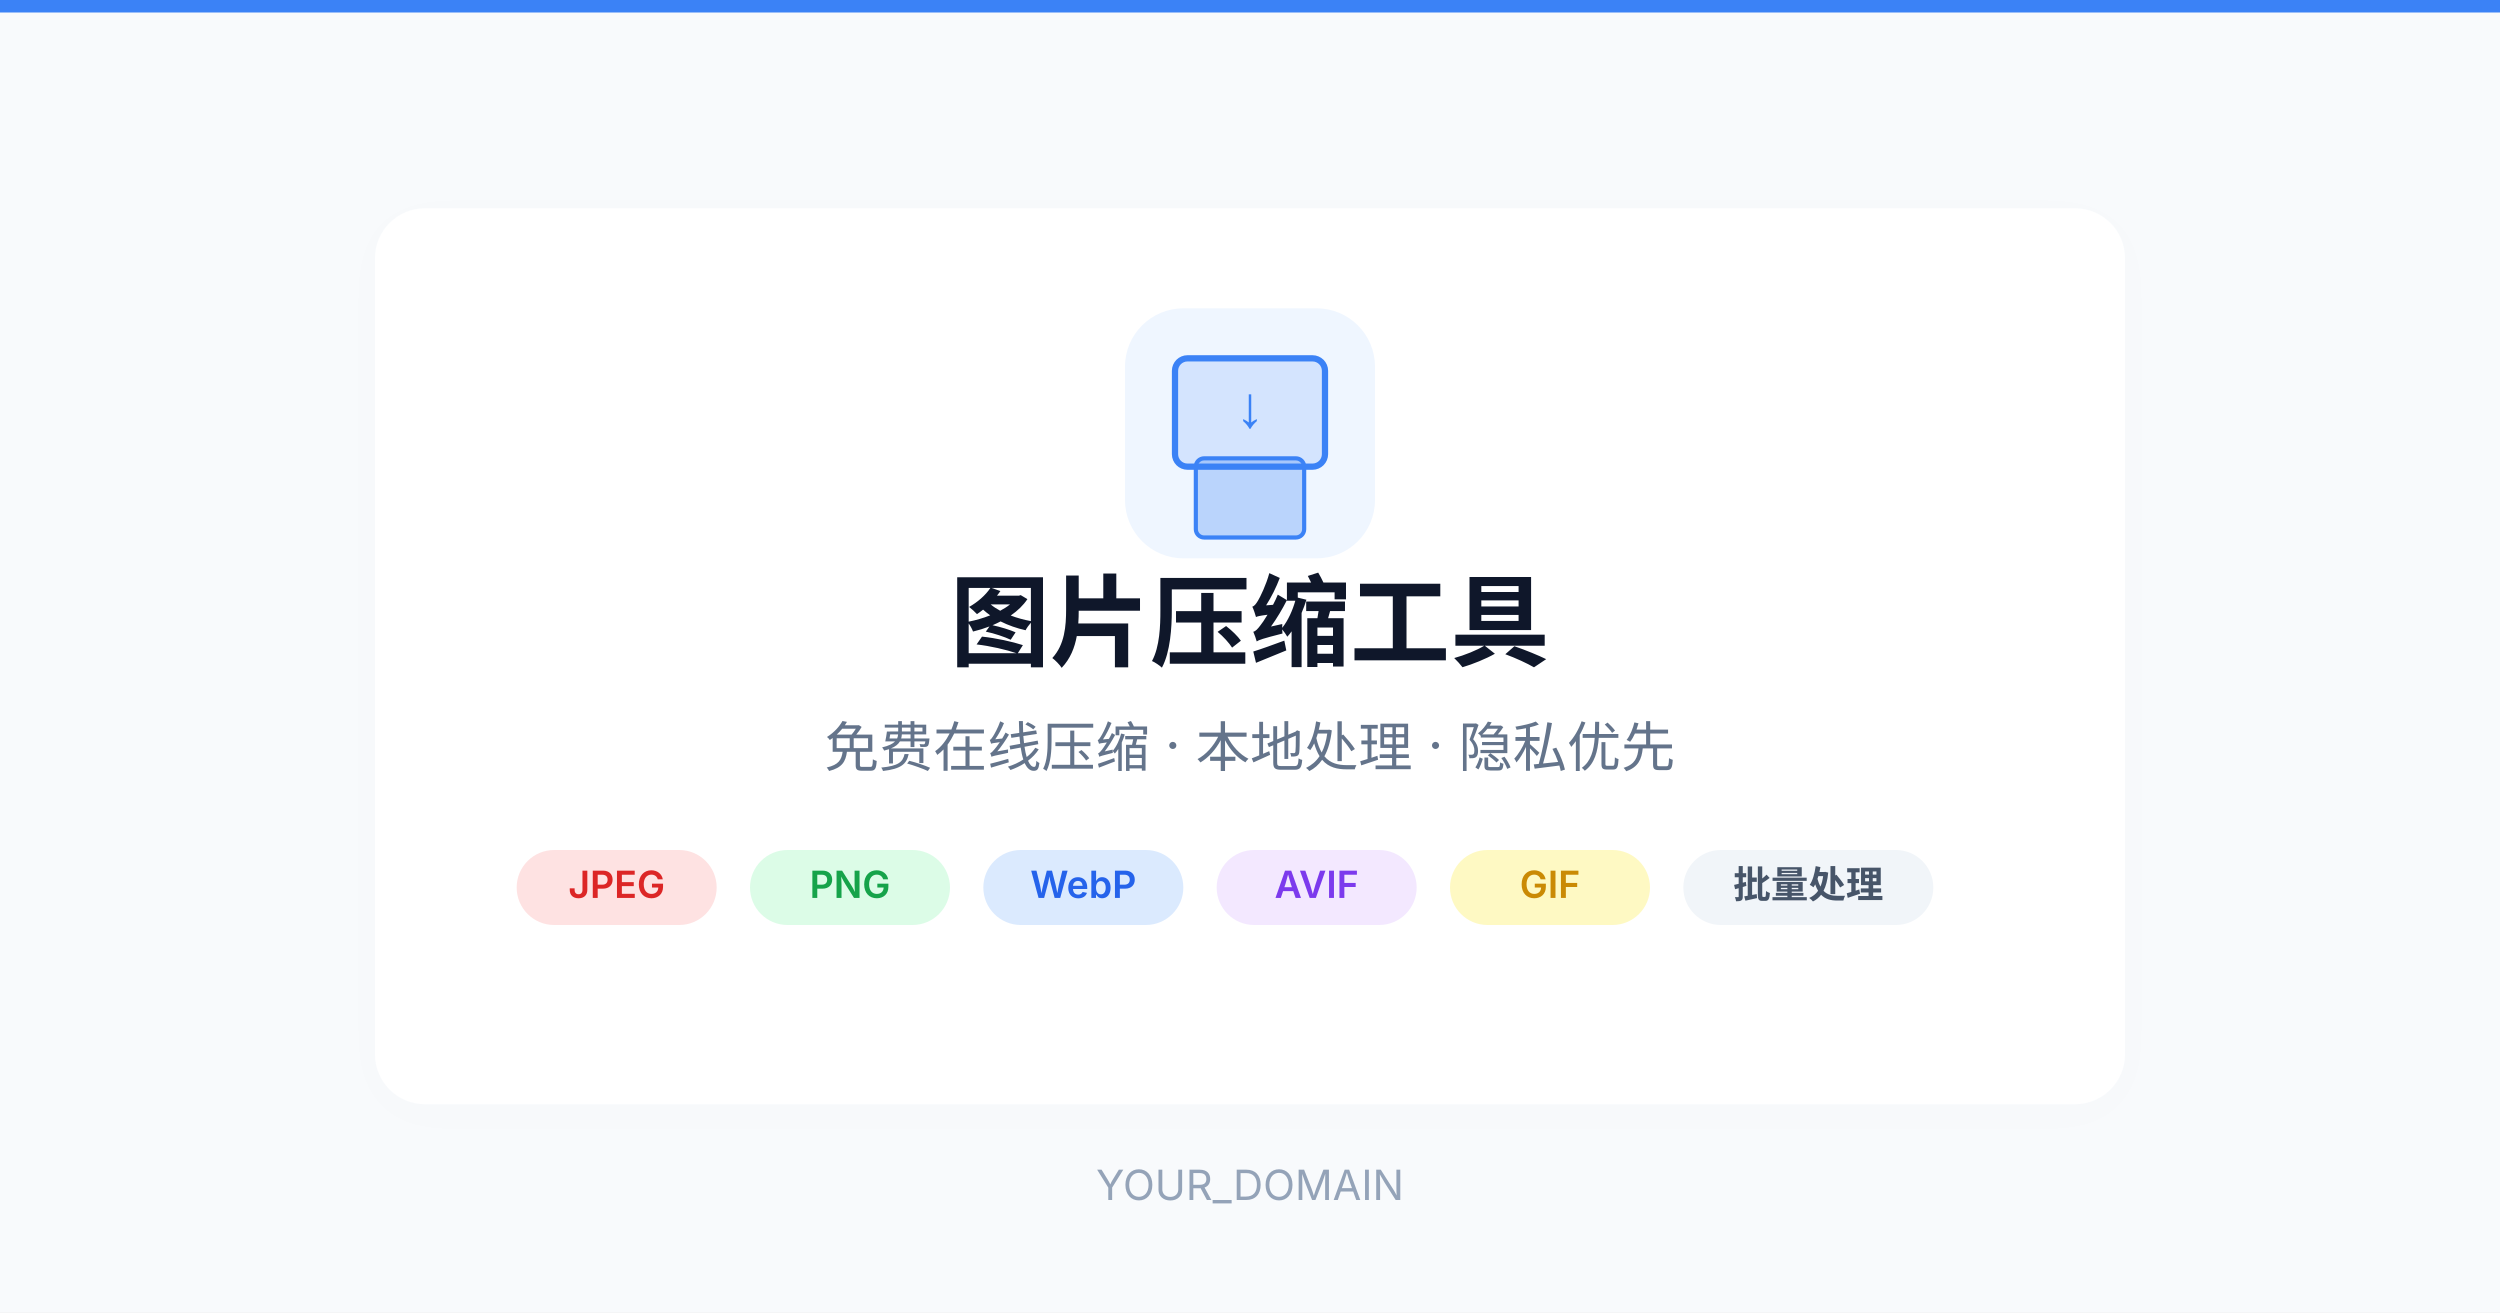
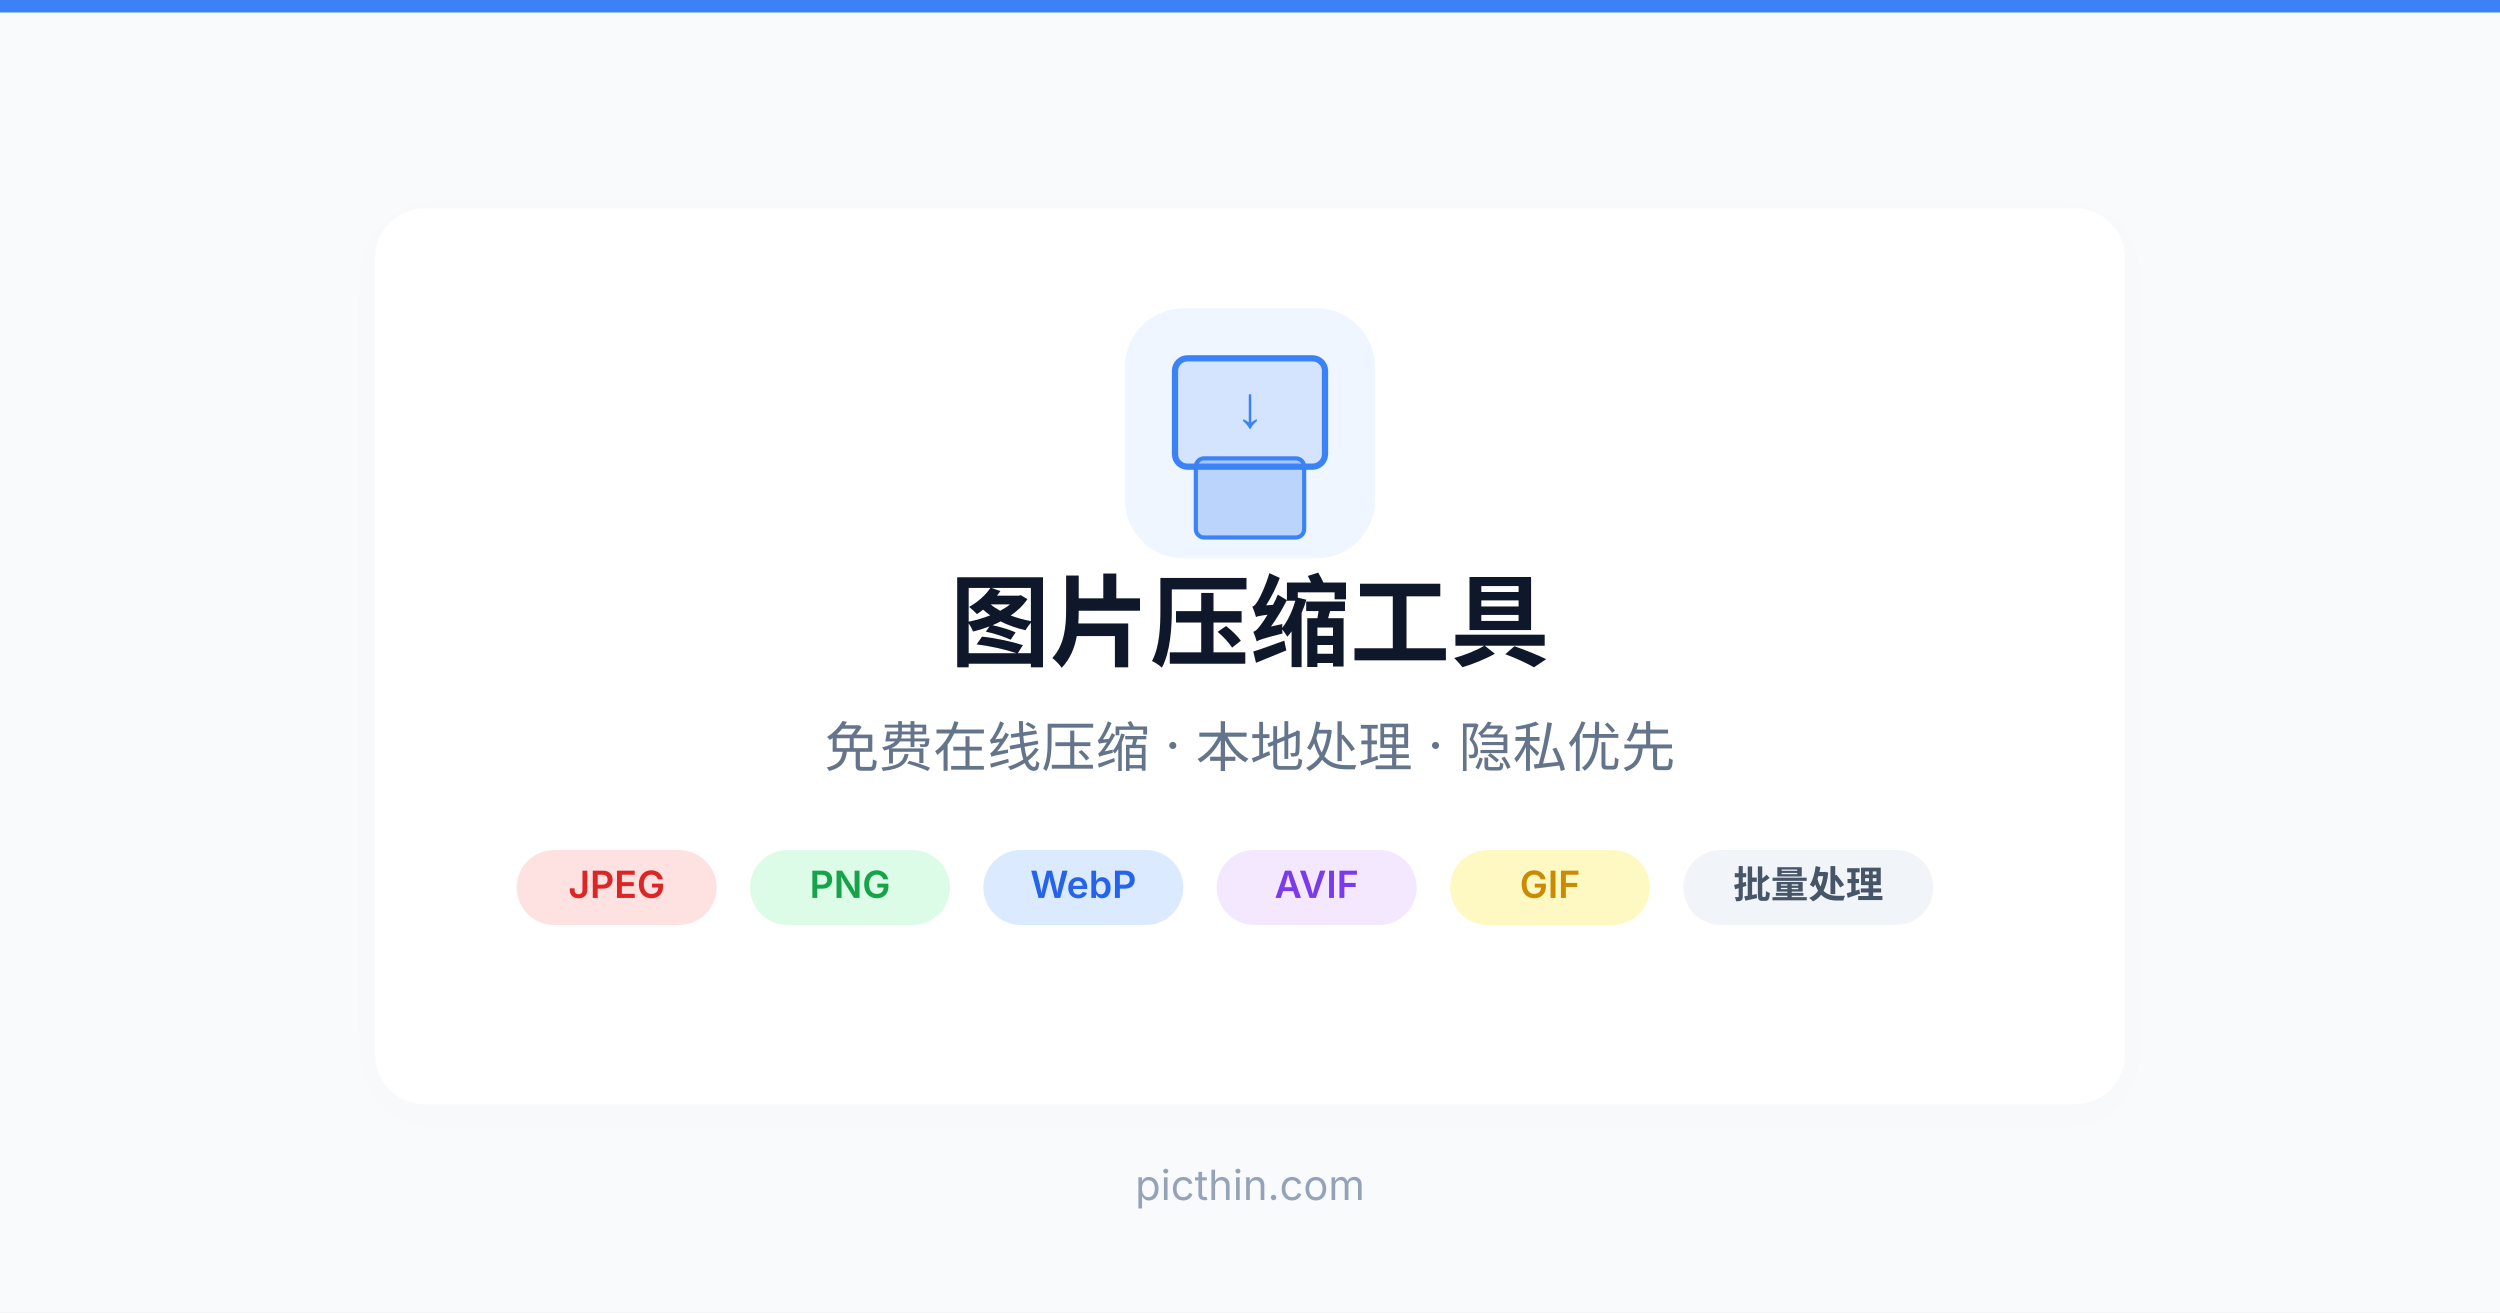
<svg xmlns="http://www.w3.org/2000/svg" width="1200" height="630" viewBox="0 0 1200 630">
  <rect width="1200" height="630" fill="#f8fafc" />
  <rect width="1200" height="6" fill="#3b82f6" />
  <rect x="180" y="100" width="840" height="430" rx="24" fill="white" filter="url(#shadow)" />
  <defs>
    <filter id="shadow" x="-5%" y="-5%" width="110%" height="115%">
      <feDropShadow dx="0" dy="4" stdDeviation="12" flood-color="#0001" flood-opacity="0.12" />
    </filter>
  </defs>
  <rect x="540" y="148" width="120" height="120" rx="28" fill="#eff6ff" />
  <rect x="564" y="172" width="72" height="52" rx="6" fill="#3b82f6" opacity="0.15" />
  <rect x="564" y="172" width="72" height="52" rx="6" fill="none" stroke="#3b82f6" stroke-width="3" />
  <text x="600" y="205" text-anchor="middle" font-size="28" fill="#3b82f6">↓</text>
  <rect x="574" y="220" width="52" height="38" rx="4" fill="#3b82f6" opacity="0.3" />
  <rect x="574" y="220" width="52" height="38" rx="4" fill="none" stroke="#3b82f6" stroke-width="2" />
  <text x="600" y="316" text-anchor="middle" font-family="-apple-system, 'PingFang SC', 'Microsoft YaHei', sans-serif" font-size="48" font-weight="700" fill="#0f172a">图片压缩工具</text>
  <text x="600" y="368" text-anchor="middle" font-family="-apple-system, 'PingFang SC', 'Microsoft YaHei', sans-serif" font-size="26" fill="#64748b">免费在线压缩 · 本地处理 · 隐私优先</text>
  <g font-family="-apple-system, 'PingFang SC', 'Microsoft YaHei', sans-serif" font-size="18" font-weight="600">
    <rect x="248" y="408" width="96" height="36" rx="18" fill="#fee2e2" />
    <text x="296" y="431" text-anchor="middle" fill="#dc2626">JPEG</text>
    <rect x="360" y="408" width="96" height="36" rx="18" fill="#dcfce7" />
    <text x="408" y="431" text-anchor="middle" fill="#16a34a">PNG</text>
    <rect x="472" y="408" width="96" height="36" rx="18" fill="#dbeafe" />
    <text x="520" y="431" text-anchor="middle" fill="#2563eb">WebP</text>
    <rect x="584" y="408" width="96" height="36" rx="18" fill="#f3e8ff" />
    <text x="632" y="431" text-anchor="middle" fill="#7c3aed">AVIF</text>
    <rect x="696" y="408" width="96" height="36" rx="18" fill="#fef9c3" />
    <text x="744" y="431" text-anchor="middle" fill="#ca8a04">GIF</text>
    <rect x="808" y="408" width="120" height="36" rx="18" fill="#f1f5f9" />
    <text x="868" y="431" text-anchor="middle" fill="#475569">批量处理</text>
  </g>
-   <text x="600" y="576" text-anchor="middle" font-family="-apple-system, 'PingFang SC', 'Microsoft YaHei', sans-serif" font-size="20" fill="#94a3b8">YOUR_DOMAIN</text>
+   <text x="600" y="576" text-anchor="middle" font-family="-apple-system, 'PingFang SC', 'Microsoft YaHei', sans-serif" font-size="20" fill="#94a3b8">picthin.com</text>
</svg>
